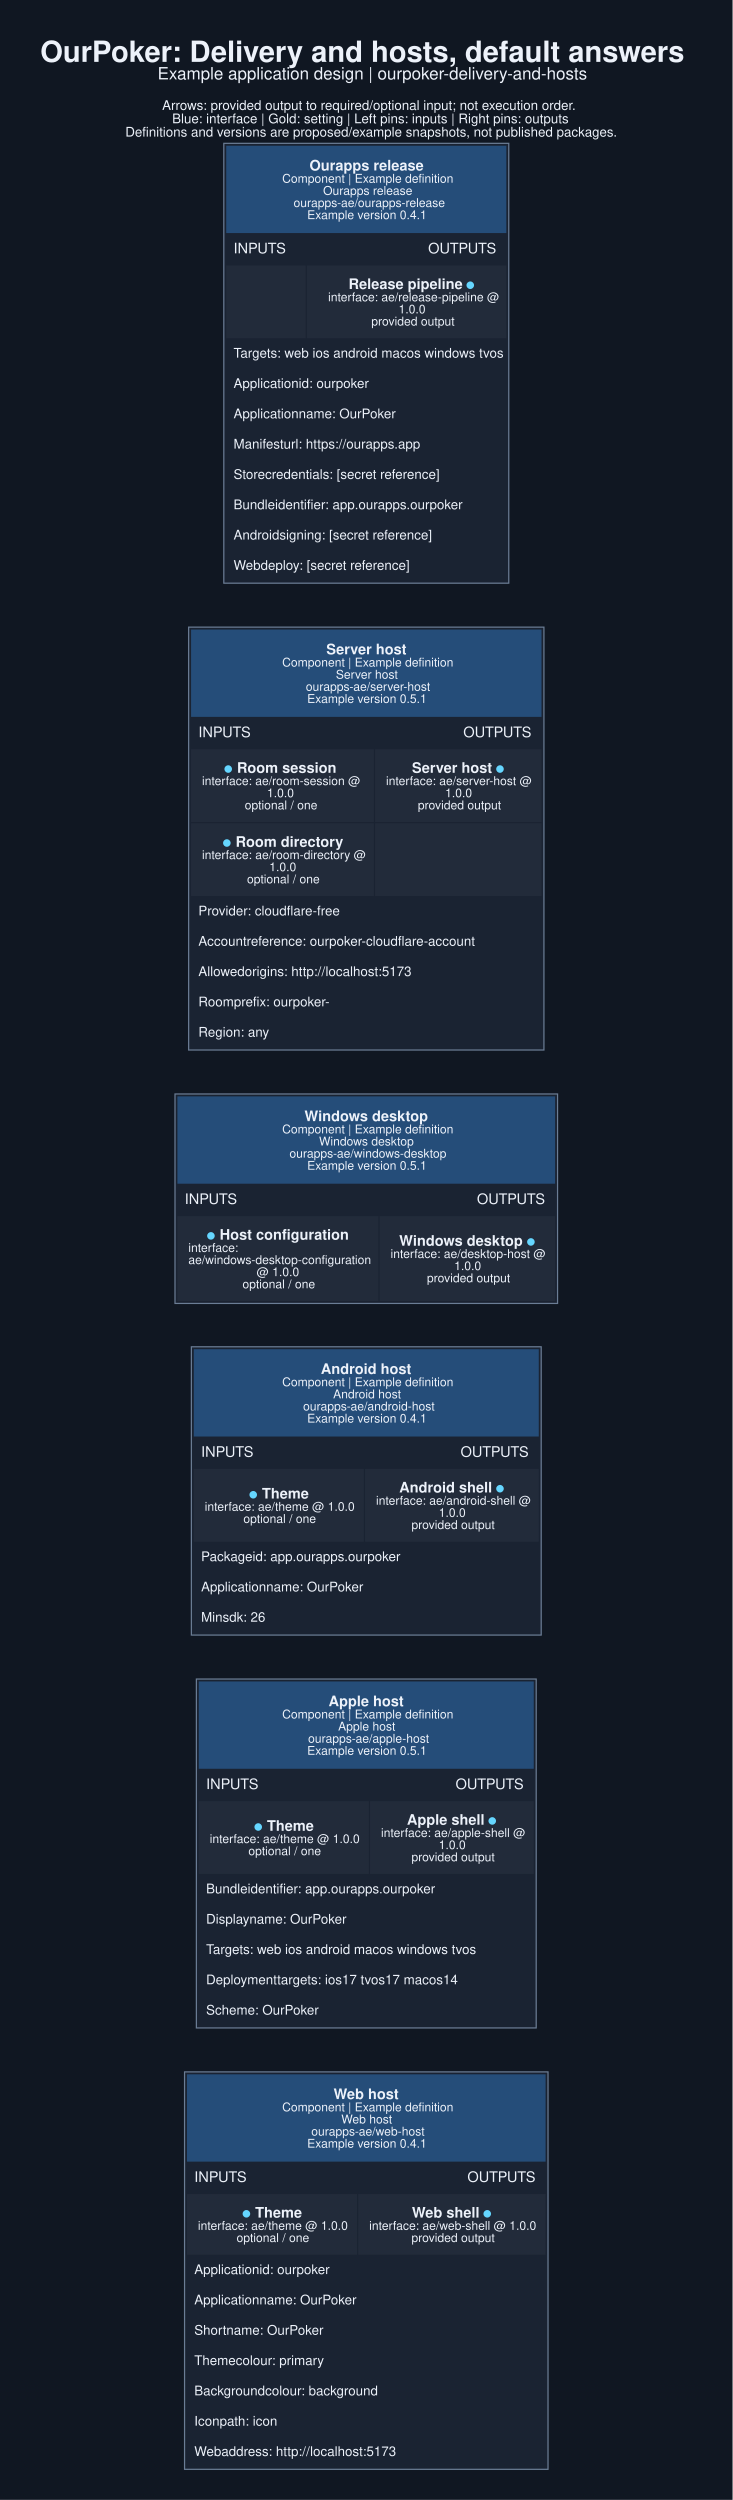
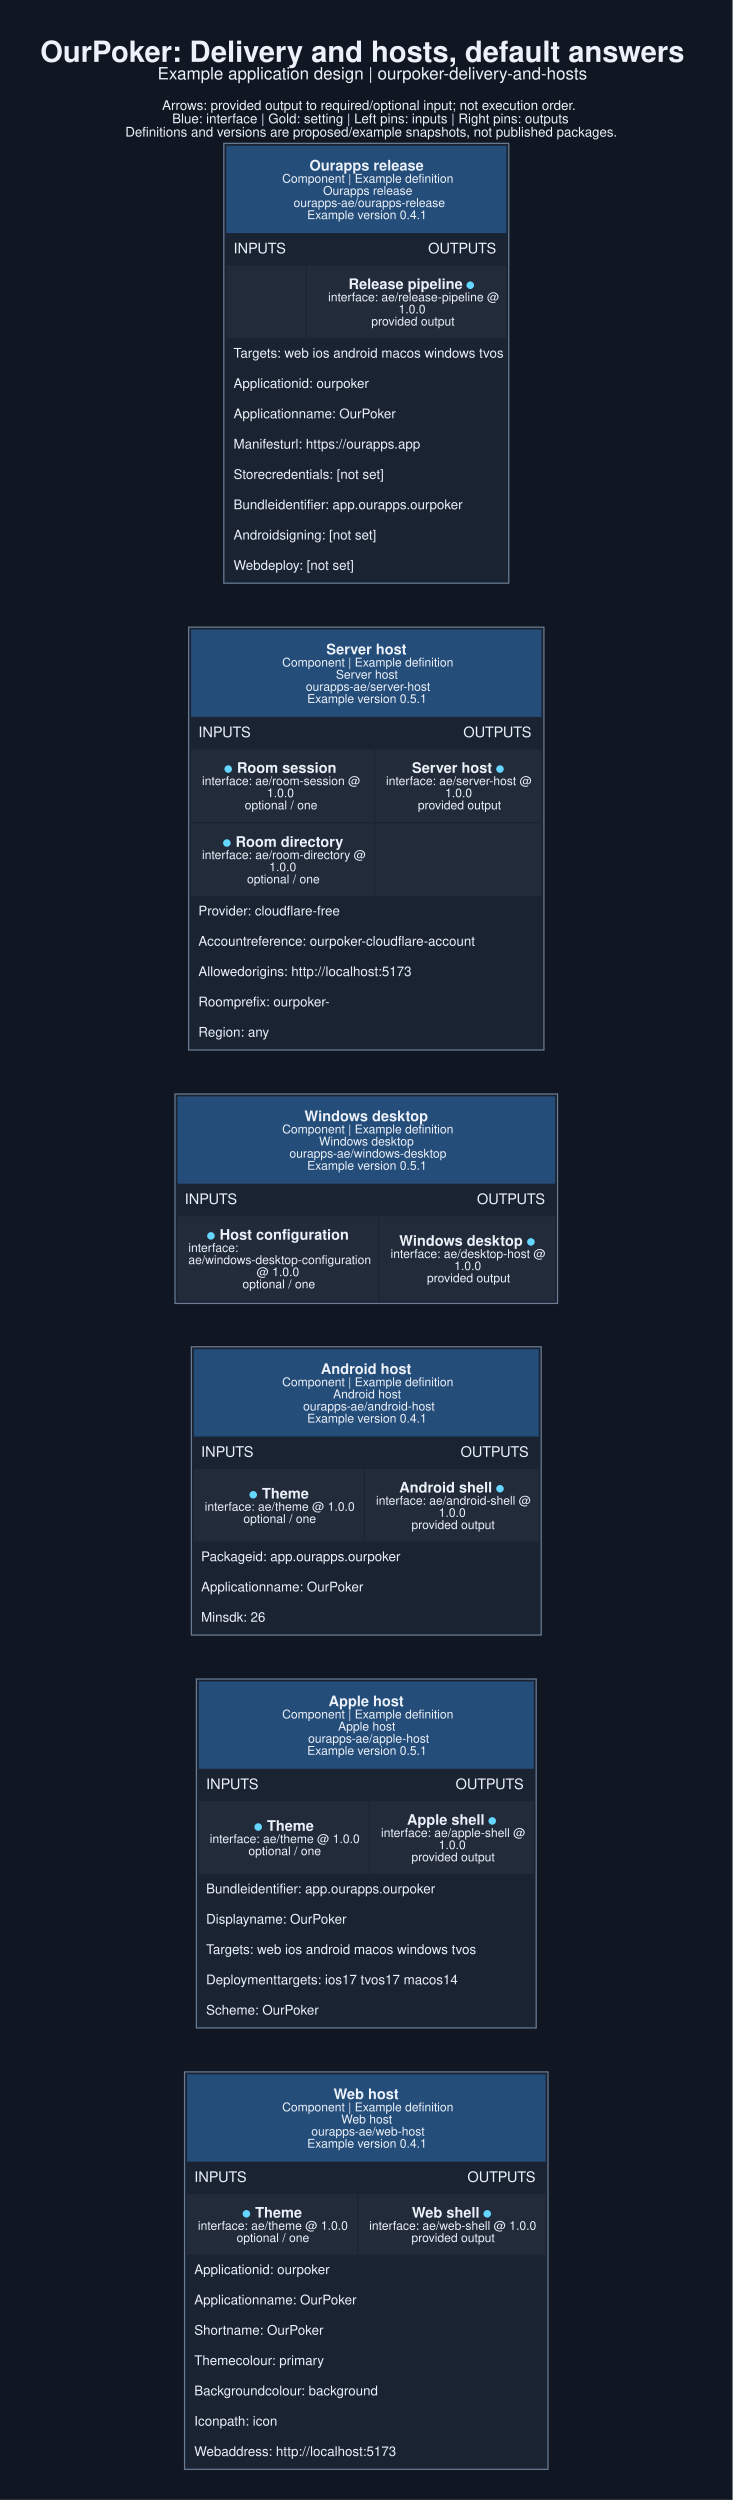
<svg xmlns="http://www.w3.org/2000/svg" width="806pt" height="2749pt" viewBox="0.00 0.00 806.00 2749.00">
  <g id="graph0" class="graph" transform="scale(1.33333 1.33333) rotate(0) translate(25.2 2036.45)">
    <polygon fill="#101722" stroke="none" points="-25.2,25.2 -25.2,-2036.45 578.95,-2036.45 578.95,25.2 -25.2,25.2" />
    <text xml:space="preserve" text-anchor="start" x="8" y="-1985.45" font-family="Helvetica,sans-Serif" font-weight="bold" font-size="24.00" fill="#edf2fa">OurPoker: Delivery and hosts, default answers</text>
    <text xml:space="preserve" text-anchor="start" x="104.75" y="-1970.95" font-family="Helvetica,sans-Serif" font-size="14.00" fill="#edf2fa">Example application design | ourpoker-delivery-and-hosts</text>
    <text xml:space="preserve" text-anchor="start" x="108.5" y="-1945.8" font-family="Helvetica,sans-Serif" font-size="11.00" fill="#edf2fa">Arrows: provided output to required/optional input; not execution order.</text>
    <text xml:space="preserve" text-anchor="start" x="116.75" y="-1934.8" font-family="Helvetica,sans-Serif" font-size="11.00" fill="#edf2fa">Blue: interface | Gold: setting | Left pins: inputs | Right pins: outputs</text>
    <text xml:space="preserve" text-anchor="start" x="78.12" y="-1923.8" font-family="Helvetica,sans-Serif" font-size="11.00" fill="#edf2fa">Definitions and versions are proposed/example snapshots, not published packages.</text>
    <g id="node1" class="node">
      <polygon fill="#1a2332" stroke="none" points="127,0 127,-327.75 426.75,-327.75 426.75,0 127,0" />
      <polygon fill="#254d79" stroke="none" points="129,-253.75 129,-325.75 424.75,-325.75 424.75,-253.75 129,-253.75" />
      <text xml:space="preserve" text-anchor="start" x="249.88" y="-305.35" font-family="Helvetica,sans-Serif" font-weight="bold" font-size="12.00" fill="#edf2fa">Web host</text>
      <text xml:space="preserve" text-anchor="start" x="207.5" y="-295.25" font-family="Helvetica,sans-Serif" font-size="10.00" fill="#edf2fa">Component | Example definition</text>
      <text xml:space="preserve" text-anchor="start" x="256.25" y="-285.25" font-family="Helvetica,sans-Serif" font-size="10.00" fill="#edf2fa">Web host</text>
      <text xml:space="preserve" text-anchor="start" x="231.5" y="-275.25" font-family="Helvetica,sans-Serif" font-size="10.00" fill="#edf2fa">ourapps-ae/web-host</text>
      <text xml:space="preserve" text-anchor="start" x="228.12" y="-265.25" font-family="Helvetica,sans-Serif" font-size="10.00" fill="#edf2fa">Example version 0.4.1</text>
      <text xml:space="preserve" text-anchor="start" x="135" y="-237" font-family="Helvetica,sans-Serif" font-size="12.00" fill="#edf2fa">INPUTS</text>
      <text xml:space="preserve" text-anchor="start" x="360.25" y="-237" font-family="Helvetica,sans-Serif" font-size="12.00" fill="#edf2fa">OUTPUTS</text>
      <polygon fill="#222b3a" stroke="none" points="129,-177 129,-227 269.25,-227 269.25,-177 129,-177" />
      <text xml:space="preserve" text-anchor="start" x="174.38" y="-207.6" font-family="Helvetica,sans-Serif" font-weight="bold" font-size="12.00" fill="#65d6ff">●</text>
      <text xml:space="preserve" text-anchor="start" x="181.88" y="-207.6" font-family="Helvetica,sans-Serif" font-weight="bold" font-size="12.00" fill="#edf2fa"> Theme</text>
      <text xml:space="preserve" text-anchor="start" x="138" y="-197.5" font-family="Helvetica,sans-Serif" font-size="10.00" fill="#edf2fa">interface: ae/theme @ 1.0.0</text>
      <text xml:space="preserve" text-anchor="start" x="169.88" y="-187.5" font-family="Helvetica,sans-Serif" font-size="10.00" fill="#edf2fa">optional / one</text>
      <polygon fill="#222b3a" stroke="none" points="270.25,-177 270.25,-227 424.75,-227 424.75,-177 270.25,-177" />
      <text xml:space="preserve" text-anchor="start" x="314.5" y="-207.6" font-family="Helvetica,sans-Serif" font-weight="bold" font-size="12.00" fill="#edf2fa">Web shell </text>
      <text xml:space="preserve" text-anchor="start" x="373" y="-207.6" font-family="Helvetica,sans-Serif" font-weight="bold" font-size="12.00" fill="#65d6ff">●</text>
      <text xml:space="preserve" text-anchor="start" x="279.25" y="-197.5" font-family="Helvetica,sans-Serif" font-size="10.00" fill="#edf2fa">interface: ae/web-shell @ 1.0.0</text>
      <text xml:space="preserve" text-anchor="start" x="314.12" y="-187.5" font-family="Helvetica,sans-Serif" font-size="10.00" fill="#edf2fa">provided output</text>
      <text xml:space="preserve" text-anchor="start" x="135" y="-161" font-family="Helvetica,sans-Serif" font-size="11.00" fill="#edf2fa">Applicationid: ourpoker</text>
      <text xml:space="preserve" text-anchor="start" x="135" y="-136" font-family="Helvetica,sans-Serif" font-size="11.00" fill="#edf2fa">Applicationname: OurPoker</text>
      <text xml:space="preserve" text-anchor="start" x="135" y="-111" font-family="Helvetica,sans-Serif" font-size="11.00" fill="#edf2fa">Shortname: OurPoker</text>
      <text xml:space="preserve" text-anchor="start" x="135" y="-86" font-family="Helvetica,sans-Serif" font-size="11.00" fill="#edf2fa">Themecolour: primary</text>
      <text xml:space="preserve" text-anchor="start" x="135" y="-61" font-family="Helvetica,sans-Serif" font-size="11.00" fill="#edf2fa">Backgroundcolour: background</text>
      <text xml:space="preserve" text-anchor="start" x="135" y="-36" font-family="Helvetica,sans-Serif" font-size="11.00" fill="#edf2fa">Iconpath: icon</text>
      <text xml:space="preserve" text-anchor="start" x="135" y="-11" font-family="Helvetica,sans-Serif" font-size="11.00" fill="#edf2fa">Webaddress: http://localhost:5173</text>
      <polygon fill="none" stroke="#6b7d95" points="127,0 127,-327.75 426.75,-327.75 426.75,0 127,0" />
    </g>
    <g id="node2" class="node">
      <polygon fill="#1a2332" stroke="none" points="136.75,-364 136.75,-651.75 417,-651.75 417,-364 136.75,-364" />
      <polygon fill="#254d79" stroke="none" points="138.75,-577.75 138.75,-649.75 415,-649.75 415,-577.75 138.75,-577.75" />
      <text xml:space="preserve" text-anchor="start" x="245.75" y="-629.35" font-family="Helvetica,sans-Serif" font-weight="bold" font-size="12.00" fill="#edf2fa">Apple host</text>
      <text xml:space="preserve" text-anchor="start" x="207.5" y="-619.25" font-family="Helvetica,sans-Serif" font-size="10.00" fill="#edf2fa">Component | Example definition</text>
      <text xml:space="preserve" text-anchor="start" x="253.62" y="-609.25" font-family="Helvetica,sans-Serif" font-size="10.00" fill="#edf2fa">Apple host</text>
      <text xml:space="preserve" text-anchor="start" x="228.88" y="-599.25" font-family="Helvetica,sans-Serif" font-size="10.00" fill="#edf2fa">ourapps-ae/apple-host</text>
      <text xml:space="preserve" text-anchor="start" x="228.12" y="-589.25" font-family="Helvetica,sans-Serif" font-size="10.00" fill="#edf2fa">Example version 0.5.1</text>
      <text xml:space="preserve" text-anchor="start" x="144.75" y="-561" font-family="Helvetica,sans-Serif" font-size="12.00" fill="#edf2fa">INPUTS</text>
      <text xml:space="preserve" text-anchor="start" x="350.5" y="-561" font-family="Helvetica,sans-Serif" font-size="12.00" fill="#edf2fa">OUTPUTS</text>
      <polygon fill="#222b3a" stroke="none" points="138.75,-491 138.75,-551 279,-551 279,-491 138.75,-491" />
      <text xml:space="preserve" text-anchor="start" x="184.12" y="-526.6" font-family="Helvetica,sans-Serif" font-weight="bold" font-size="12.00" fill="#65d6ff">●</text>
      <text xml:space="preserve" text-anchor="start" x="191.62" y="-526.6" font-family="Helvetica,sans-Serif" font-weight="bold" font-size="12.00" fill="#edf2fa"> Theme</text>
      <text xml:space="preserve" text-anchor="start" x="147.75" y="-516.5" font-family="Helvetica,sans-Serif" font-size="10.00" fill="#edf2fa">interface: ae/theme @ 1.0.0</text>
      <text xml:space="preserve" text-anchor="start" x="179.62" y="-506.5" font-family="Helvetica,sans-Serif" font-size="10.00" fill="#edf2fa">optional / one</text>
      <polygon fill="#222b3a" stroke="none" points="280,-491 280,-551 415,-551 415,-491 280,-491" />
      <text xml:space="preserve" text-anchor="start" x="310.38" y="-531.6" font-family="Helvetica,sans-Serif" font-weight="bold" font-size="12.00" fill="#edf2fa">Apple shell </text>
      <text xml:space="preserve" text-anchor="start" x="377.12" y="-531.6" font-family="Helvetica,sans-Serif" font-weight="bold" font-size="12.00" fill="#65d6ff">●</text>
      <text xml:space="preserve" text-anchor="start" x="289" y="-521.5" font-family="Helvetica,sans-Serif" font-size="10.00" fill="#edf2fa">interface: ae/apple-shell @</text>
      <text xml:space="preserve" text-anchor="start" x="336.62" y="-511.5" font-family="Helvetica,sans-Serif" font-size="10.00" fill="#edf2fa">1.0.0</text>
      <text xml:space="preserve" text-anchor="start" x="314.12" y="-501.5" font-family="Helvetica,sans-Serif" font-size="10.00" fill="#edf2fa">provided output</text>
      <text xml:space="preserve" text-anchor="start" x="144.75" y="-475" font-family="Helvetica,sans-Serif" font-size="11.00" fill="#edf2fa">Bundleidentifier: app.ourapps.ourpoker</text>
      <text xml:space="preserve" text-anchor="start" x="144.75" y="-450" font-family="Helvetica,sans-Serif" font-size="11.00" fill="#edf2fa">Displayname: OurPoker</text>
      <text xml:space="preserve" text-anchor="start" x="144.75" y="-425" font-family="Helvetica,sans-Serif" font-size="11.00" fill="#edf2fa">Targets: web ios android macos windows tvos</text>
      <text xml:space="preserve" text-anchor="start" x="144.75" y="-400" font-family="Helvetica,sans-Serif" font-size="11.00" fill="#edf2fa">Deploymenttargets: ios17 tvos17 macos14</text>
      <text xml:space="preserve" text-anchor="start" x="144.75" y="-375" font-family="Helvetica,sans-Serif" font-size="11.00" fill="#edf2fa">Scheme: OurPoker</text>
      <polygon fill="none" stroke="#6b7d95" points="136.75,-364 136.75,-651.75 417,-651.75 417,-364 136.75,-364" />
    </g>
    <g id="node3" class="node">
      <polygon fill="#1a2332" stroke="none" points="132.62,-688 132.62,-925.75 421.12,-925.75 421.12,-688 132.62,-688" />
      <polygon fill="#254d79" stroke="none" points="134.62,-851.75 134.62,-923.75 419.12,-923.75 419.12,-851.75 134.62,-851.75" />
      <text xml:space="preserve" text-anchor="start" x="239.38" y="-903.35" font-family="Helvetica,sans-Serif" font-weight="bold" font-size="12.00" fill="#edf2fa">Android host</text>
      <text xml:space="preserve" text-anchor="start" x="207.5" y="-893.25" font-family="Helvetica,sans-Serif" font-size="10.00" fill="#edf2fa">Component | Example definition</text>
      <text xml:space="preserve" text-anchor="start" x="249.5" y="-883.25" font-family="Helvetica,sans-Serif" font-size="10.00" fill="#edf2fa">Android host</text>
      <text xml:space="preserve" text-anchor="start" x="224.75" y="-873.25" font-family="Helvetica,sans-Serif" font-size="10.00" fill="#edf2fa">ourapps-ae/android-host</text>
      <text xml:space="preserve" text-anchor="start" x="228.12" y="-863.25" font-family="Helvetica,sans-Serif" font-size="10.00" fill="#edf2fa">Example version 0.4.1</text>
      <text xml:space="preserve" text-anchor="start" x="140.62" y="-835" font-family="Helvetica,sans-Serif" font-size="12.00" fill="#edf2fa">INPUTS</text>
      <text xml:space="preserve" text-anchor="start" x="354.62" y="-835" font-family="Helvetica,sans-Serif" font-size="12.00" fill="#edf2fa">OUTPUTS</text>
      <polygon fill="#222b3a" stroke="none" points="134.62,-765 134.62,-825 274.88,-825 274.88,-765 134.62,-765" />
      <text xml:space="preserve" text-anchor="start" x="180" y="-800.6" font-family="Helvetica,sans-Serif" font-weight="bold" font-size="12.00" fill="#65d6ff">●</text>
      <text xml:space="preserve" text-anchor="start" x="187.5" y="-800.6" font-family="Helvetica,sans-Serif" font-weight="bold" font-size="12.00" fill="#edf2fa"> Theme</text>
      <text xml:space="preserve" text-anchor="start" x="143.62" y="-790.5" font-family="Helvetica,sans-Serif" font-size="10.00" fill="#edf2fa">interface: ae/theme @ 1.0.0</text>
      <text xml:space="preserve" text-anchor="start" x="175.5" y="-780.5" font-family="Helvetica,sans-Serif" font-size="10.00" fill="#edf2fa">optional / one</text>
      <polygon fill="#222b3a" stroke="none" points="275.88,-765 275.88,-825 419.12,-825 419.12,-765 275.88,-765" />
      <text xml:space="preserve" text-anchor="start" x="304" y="-805.6" font-family="Helvetica,sans-Serif" font-weight="bold" font-size="12.00" fill="#edf2fa">Android shell </text>
      <text xml:space="preserve" text-anchor="start" x="383.5" y="-805.6" font-family="Helvetica,sans-Serif" font-weight="bold" font-size="12.00" fill="#65d6ff">●</text>
      <text xml:space="preserve" text-anchor="start" x="284.88" y="-795.5" font-family="Helvetica,sans-Serif" font-size="10.00" fill="#edf2fa">interface: ae/android-shell @</text>
      <text xml:space="preserve" text-anchor="start" x="336.62" y="-785.5" font-family="Helvetica,sans-Serif" font-size="10.00" fill="#edf2fa">1.0.0</text>
      <text xml:space="preserve" text-anchor="start" x="314.12" y="-775.5" font-family="Helvetica,sans-Serif" font-size="10.00" fill="#edf2fa">provided output</text>
      <text xml:space="preserve" text-anchor="start" x="140.62" y="-749" font-family="Helvetica,sans-Serif" font-size="11.00" fill="#edf2fa">Packageid: app.ourapps.ourpoker</text>
      <text xml:space="preserve" text-anchor="start" x="140.62" y="-724" font-family="Helvetica,sans-Serif" font-size="11.00" fill="#edf2fa">Applicationname: OurPoker</text>
      <text xml:space="preserve" text-anchor="start" x="140.62" y="-699" font-family="Helvetica,sans-Serif" font-size="11.00" fill="#edf2fa">Minsdk: 26</text>
      <polygon fill="none" stroke="#6b7d95" points="132.62,-688 132.62,-925.75 421.12,-925.75 421.12,-688 132.62,-688" />
    </g>
    <g id="node4" class="node">
      <polygon fill="#1a2332" stroke="none" points="119.12,-961.5 119.12,-1134.25 434.62,-1134.25 434.62,-961.5 119.12,-961.5" />
      <polygon fill="#254d79" stroke="none" points="121.12,-1060.25 121.12,-1132.25 432.62,-1132.25 432.62,-1060.25 121.12,-1060.25" />
      <text xml:space="preserve" text-anchor="start" x="225.88" y="-1111.85" font-family="Helvetica,sans-Serif" font-weight="bold" font-size="12.00" fill="#edf2fa">Windows desktop</text>
      <text xml:space="preserve" text-anchor="start" x="207.5" y="-1101.75" font-family="Helvetica,sans-Serif" font-size="10.00" fill="#edf2fa">Component | Example definition</text>
      <text xml:space="preserve" text-anchor="start" x="237.88" y="-1091.75" font-family="Helvetica,sans-Serif" font-size="10.00" fill="#edf2fa">Windows desktop</text>
      <text xml:space="preserve" text-anchor="start" x="213.5" y="-1081.75" font-family="Helvetica,sans-Serif" font-size="10.00" fill="#edf2fa">ourapps-ae/windows-desktop</text>
      <text xml:space="preserve" text-anchor="start" x="228.12" y="-1071.75" font-family="Helvetica,sans-Serif" font-size="10.00" fill="#edf2fa">Example version 0.5.1</text>
      <text xml:space="preserve" text-anchor="start" x="127.12" y="-1043.5" font-family="Helvetica,sans-Serif" font-size="12.00" fill="#edf2fa">INPUTS</text>
      <text xml:space="preserve" text-anchor="start" x="368.12" y="-1043.5" font-family="Helvetica,sans-Serif" font-size="12.00" fill="#edf2fa">OUTPUTS</text>
      <polygon fill="#222b3a" stroke="none" points="121.12,-963.5 121.12,-1033.5 286.88,-1033.5 286.88,-963.5 121.12,-963.5" />
      <text xml:space="preserve" text-anchor="start" x="145.12" y="-1014.1" font-family="Helvetica,sans-Serif" font-weight="bold" font-size="12.00" fill="#65d6ff">●</text>
      <text xml:space="preserve" text-anchor="start" x="152.62" y="-1014.1" font-family="Helvetica,sans-Serif" font-weight="bold" font-size="12.00" fill="#edf2fa"> Host configuration</text>
      <text xml:space="preserve" text-anchor="start" x="130.12" y="-1004" font-family="Helvetica,sans-Serif" font-size="10.00" fill="#edf2fa">interface:</text>
      <text xml:space="preserve" text-anchor="start" x="130.12" y="-994" font-family="Helvetica,sans-Serif" font-size="10.00" fill="#edf2fa">ae/windows-desktop-configuration</text>
      <text xml:space="preserve" text-anchor="start" x="186.38" y="-984" font-family="Helvetica,sans-Serif" font-size="10.00" fill="#edf2fa">@ 1.0.0</text>
      <text xml:space="preserve" text-anchor="start" x="174.75" y="-974" font-family="Helvetica,sans-Serif" font-size="10.00" fill="#edf2fa">optional / one</text>
      <polygon fill="#222b3a" stroke="none" points="287.88,-963.5 287.88,-1033.5 432.62,-1033.5 432.62,-963.5 287.88,-963.5" />
      <text xml:space="preserve" text-anchor="start" x="304" y="-1009.1" font-family="Helvetica,sans-Serif" font-weight="bold" font-size="12.00" fill="#edf2fa">Windows desktop </text>
      <text xml:space="preserve" text-anchor="start" x="409" y="-1009.1" font-family="Helvetica,sans-Serif" font-weight="bold" font-size="12.00" fill="#65d6ff">●</text>
      <text xml:space="preserve" text-anchor="start" x="296.88" y="-999" font-family="Helvetica,sans-Serif" font-size="10.00" fill="#edf2fa">interface: ae/desktop-host @</text>
      <text xml:space="preserve" text-anchor="start" x="349.38" y="-989" font-family="Helvetica,sans-Serif" font-size="10.00" fill="#edf2fa">1.0.0</text>
      <text xml:space="preserve" text-anchor="start" x="326.88" y="-979" font-family="Helvetica,sans-Serif" font-size="10.00" fill="#edf2fa">provided output</text>
      <polygon fill="none" stroke="#6b7d95" points="119.12,-961.5 119.12,-1134.25 434.62,-1134.25 434.62,-961.5 119.12,-961.5" />
    </g>
    <g id="node5" class="node">
      <polygon fill="#1a2332" stroke="none" points="130.38,-1170.5 130.38,-1519.25 423.38,-1519.25 423.38,-1170.5 130.38,-1170.5" />
      <polygon fill="#254d79" stroke="none" points="132.38,-1445.25 132.38,-1517.25 421.38,-1517.25 421.38,-1445.25 132.38,-1445.25" />
      <text xml:space="preserve" text-anchor="start" x="243.88" y="-1496.85" font-family="Helvetica,sans-Serif" font-weight="bold" font-size="12.00" fill="#edf2fa">Server host</text>
      <text xml:space="preserve" text-anchor="start" x="207.5" y="-1486.75" font-family="Helvetica,sans-Serif" font-size="10.00" fill="#edf2fa">Component | Example definition</text>
      <text xml:space="preserve" text-anchor="start" x="251.75" y="-1476.75" font-family="Helvetica,sans-Serif" font-size="10.00" fill="#edf2fa">Server host</text>
      <text xml:space="preserve" text-anchor="start" x="227" y="-1466.75" font-family="Helvetica,sans-Serif" font-size="10.00" fill="#edf2fa">ourapps-ae/server-host</text>
      <text xml:space="preserve" text-anchor="start" x="228.12" y="-1456.75" font-family="Helvetica,sans-Serif" font-size="10.00" fill="#edf2fa">Example version 0.5.1</text>
      <text xml:space="preserve" text-anchor="start" x="138.38" y="-1428.5" font-family="Helvetica,sans-Serif" font-size="12.00" fill="#edf2fa">INPUTS</text>
      <text xml:space="preserve" text-anchor="start" x="356.88" y="-1428.5" font-family="Helvetica,sans-Serif" font-size="12.00" fill="#edf2fa">OUTPUTS</text>
      <polygon fill="#222b3a" stroke="none" points="132.38,-1358.5 132.38,-1418.5 283.12,-1418.5 283.12,-1358.5 132.38,-1358.5" />
      <text xml:space="preserve" text-anchor="start" x="159.38" y="-1399.1" font-family="Helvetica,sans-Serif" font-weight="bold" font-size="12.00" fill="#65d6ff">●</text>
      <text xml:space="preserve" text-anchor="start" x="166.88" y="-1399.1" font-family="Helvetica,sans-Serif" font-weight="bold" font-size="12.00" fill="#edf2fa"> Room session</text>
      <text xml:space="preserve" text-anchor="start" x="141.38" y="-1389" font-family="Helvetica,sans-Serif" font-size="10.00" fill="#edf2fa">interface: ae/room-session @</text>
      <text xml:space="preserve" text-anchor="start" x="195" y="-1379" font-family="Helvetica,sans-Serif" font-size="10.00" fill="#edf2fa">1.0.0</text>
      <text xml:space="preserve" text-anchor="start" x="176.62" y="-1369" font-family="Helvetica,sans-Serif" font-size="10.00" fill="#edf2fa">optional / one</text>
      <polygon fill="#222b3a" stroke="none" points="284.12,-1358.5 284.12,-1418.5 421.38,-1418.5 421.38,-1358.5 284.12,-1358.5" />
      <text xml:space="preserve" text-anchor="start" x="314.5" y="-1399.1" font-family="Helvetica,sans-Serif" font-weight="bold" font-size="12.00" fill="#edf2fa">Server host </text>
      <text xml:space="preserve" text-anchor="start" x="383.5" y="-1399.1" font-family="Helvetica,sans-Serif" font-weight="bold" font-size="12.00" fill="#65d6ff">●</text>
      <text xml:space="preserve" text-anchor="start" x="293.12" y="-1389" font-family="Helvetica,sans-Serif" font-size="10.00" fill="#edf2fa">interface: ae/server-host @</text>
      <text xml:space="preserve" text-anchor="start" x="341.88" y="-1379" font-family="Helvetica,sans-Serif" font-size="10.00" fill="#edf2fa">1.0.0</text>
      <text xml:space="preserve" text-anchor="start" x="319.38" y="-1369" font-family="Helvetica,sans-Serif" font-size="10.00" fill="#edf2fa">provided output</text>
      <polygon fill="#222b3a" stroke="none" points="132.38,-1297.5 132.38,-1357.5 283.12,-1357.5 283.12,-1297.5 132.38,-1297.5" />
      <text xml:space="preserve" text-anchor="start" x="158.25" y="-1338.1" font-family="Helvetica,sans-Serif" font-weight="bold" font-size="12.00" fill="#65d6ff">●</text>
      <text xml:space="preserve" text-anchor="start" x="165.75" y="-1338.1" font-family="Helvetica,sans-Serif" font-weight="bold" font-size="12.00" fill="#edf2fa"> Room directory</text>
      <text xml:space="preserve" text-anchor="start" x="141.38" y="-1328" font-family="Helvetica,sans-Serif" font-size="10.00" fill="#edf2fa">interface: ae/room-directory @</text>
      <text xml:space="preserve" text-anchor="start" x="196.88" y="-1318" font-family="Helvetica,sans-Serif" font-size="10.00" fill="#edf2fa">1.0.0</text>
      <text xml:space="preserve" text-anchor="start" x="178.5" y="-1308" font-family="Helvetica,sans-Serif" font-size="10.00" fill="#edf2fa">optional / one</text>
      <polygon fill="#222b3a" stroke="none" points="284.12,-1297.5 284.12,-1357.5 421.38,-1357.5 421.38,-1297.5 284.12,-1297.5" />
      <text xml:space="preserve" text-anchor="start" x="138.38" y="-1281.5" font-family="Helvetica,sans-Serif" font-size="11.00" fill="#edf2fa">Provider: cloudflare-free</text>
      <text xml:space="preserve" text-anchor="start" x="138.38" y="-1256.5" font-family="Helvetica,sans-Serif" font-size="11.00" fill="#edf2fa">Accountreference: ourpoker-cloudflare-account</text>
      <text xml:space="preserve" text-anchor="start" x="138.38" y="-1231.5" font-family="Helvetica,sans-Serif" font-size="11.00" fill="#edf2fa">Allowedorigins: http://localhost:5173</text>
      <text xml:space="preserve" text-anchor="start" x="138.38" y="-1206.5" font-family="Helvetica,sans-Serif" font-size="11.00" fill="#edf2fa">Roomprefix: ourpoker-</text>
      <text xml:space="preserve" text-anchor="start" x="138.38" y="-1181.5" font-family="Helvetica,sans-Serif" font-size="11.00" fill="#edf2fa">Region: any</text>
      <polygon fill="none" stroke="#6b7d95" points="130.38,-1170.5 130.38,-1519.25 423.38,-1519.25 423.38,-1170.5 130.38,-1170.5" />
    </g>
    <g id="node6" class="node">
      <polygon fill="#1a2332" stroke="none" points="159.38,-1555.5 159.38,-1918.25 394.38,-1918.25 394.38,-1555.5 159.38,-1555.5" />
      <polygon fill="#254d79" stroke="none" points="161.38,-1844.25 161.38,-1916.25 392.38,-1916.25 392.38,-1844.25 161.38,-1844.25" />
      <text xml:space="preserve" text-anchor="start" x="230" y="-1895.85" font-family="Helvetica,sans-Serif" font-weight="bold" font-size="12.00" fill="#edf2fa">Ourapps release</text>
      <text xml:space="preserve" text-anchor="start" x="207.5" y="-1885.75" font-family="Helvetica,sans-Serif" font-size="10.00" fill="#edf2fa">Component | Example definition</text>
      <text xml:space="preserve" text-anchor="start" x="241.25" y="-1875.75" font-family="Helvetica,sans-Serif" font-size="10.00" fill="#edf2fa">Ourapps release</text>
      <text xml:space="preserve" text-anchor="start" x="216.88" y="-1865.75" font-family="Helvetica,sans-Serif" font-size="10.00" fill="#edf2fa">ourapps-ae/ourapps-release</text>
      <text xml:space="preserve" text-anchor="start" x="228.12" y="-1855.75" font-family="Helvetica,sans-Serif" font-size="10.00" fill="#edf2fa">Example version 0.4.1</text>
      <text xml:space="preserve" text-anchor="start" x="167.38" y="-1827.5" font-family="Helvetica,sans-Serif" font-size="12.00" fill="#edf2fa">INPUTS</text>
      <text xml:space="preserve" text-anchor="start" x="327.88" y="-1827.5" font-family="Helvetica,sans-Serif" font-size="12.00" fill="#edf2fa">OUTPUTS</text>
      <polygon fill="#222b3a" stroke="none" points="161.38,-1757.5 161.38,-1817.5 226.88,-1817.5 226.88,-1757.5 161.38,-1757.5" />
      <polygon fill="#222b3a" stroke="none" points="227.88,-1757.5 227.88,-1817.5 392.38,-1817.5 392.38,-1757.5 227.88,-1757.5" />
      <text xml:space="preserve" text-anchor="start" x="262.25" y="-1798.1" font-family="Helvetica,sans-Serif" font-weight="bold" font-size="12.00" fill="#edf2fa">Release pipeline </text>
      <text xml:space="preserve" text-anchor="start" x="359" y="-1798.1" font-family="Helvetica,sans-Serif" font-weight="bold" font-size="12.00" fill="#65d6ff">●</text>
      <text xml:space="preserve" text-anchor="start" x="245.38" y="-1788" font-family="Helvetica,sans-Serif" font-size="10.00" fill="#edf2fa">interface: ae/release-pipeline @</text>
      <text xml:space="preserve" text-anchor="start" x="303.5" y="-1778" font-family="Helvetica,sans-Serif" font-size="10.00" fill="#edf2fa">1.0.0</text>
      <text xml:space="preserve" text-anchor="start" x="281" y="-1768" font-family="Helvetica,sans-Serif" font-size="10.00" fill="#edf2fa">provided output</text>
      <text xml:space="preserve" text-anchor="start" x="167.38" y="-1741.5" font-family="Helvetica,sans-Serif" font-size="11.00" fill="#edf2fa">Targets: web ios android macos windows tvos</text>
      <text xml:space="preserve" text-anchor="start" x="167.38" y="-1716.5" font-family="Helvetica,sans-Serif" font-size="11.00" fill="#edf2fa">Applicationid: ourpoker</text>
      <text xml:space="preserve" text-anchor="start" x="167.38" y="-1691.5" font-family="Helvetica,sans-Serif" font-size="11.00" fill="#edf2fa">Applicationname: OurPoker</text>
      <text xml:space="preserve" text-anchor="start" x="167.38" y="-1666.5" font-family="Helvetica,sans-Serif" font-size="11.00" fill="#edf2fa">Manifesturl: https://ourapps.app</text>
-       <text xml:space="preserve" text-anchor="start" x="167.38" y="-1641.5" font-family="Helvetica,sans-Serif" font-size="11.00" fill="#edf2fa">Storecredentials: [secret reference]</text>
+       <text xml:space="preserve" text-anchor="start" x="167.38" y="-1641.5" font-family="Helvetica,sans-Serif" font-size="11.00" fill="#edf2fa">Storecredentials: [not set]</text>
      <text xml:space="preserve" text-anchor="start" x="167.38" y="-1616.5" font-family="Helvetica,sans-Serif" font-size="11.00" fill="#edf2fa">Bundleidentifier: app.ourapps.ourpoker</text>
-       <text xml:space="preserve" text-anchor="start" x="167.38" y="-1591.5" font-family="Helvetica,sans-Serif" font-size="11.00" fill="#edf2fa">Androidsigning: [secret reference]</text>
-       <text xml:space="preserve" text-anchor="start" x="167.38" y="-1566.5" font-family="Helvetica,sans-Serif" font-size="11.00" fill="#edf2fa">Webdeploy: [secret reference]</text>
+       <text xml:space="preserve" text-anchor="start" x="167.38" y="-1591.5" font-family="Helvetica,sans-Serif" font-size="11.00" fill="#edf2fa">Androidsigning: [not set]</text>
+       <text xml:space="preserve" text-anchor="start" x="167.38" y="-1566.5" font-family="Helvetica,sans-Serif" font-size="11.00" fill="#edf2fa">Webdeploy: [not set]</text>
      <polygon fill="none" stroke="#6b7d95" points="159.38,-1555.5 159.38,-1918.25 394.38,-1918.25 394.38,-1555.5 159.38,-1555.5" />
    </g>
  </g>
</svg>
